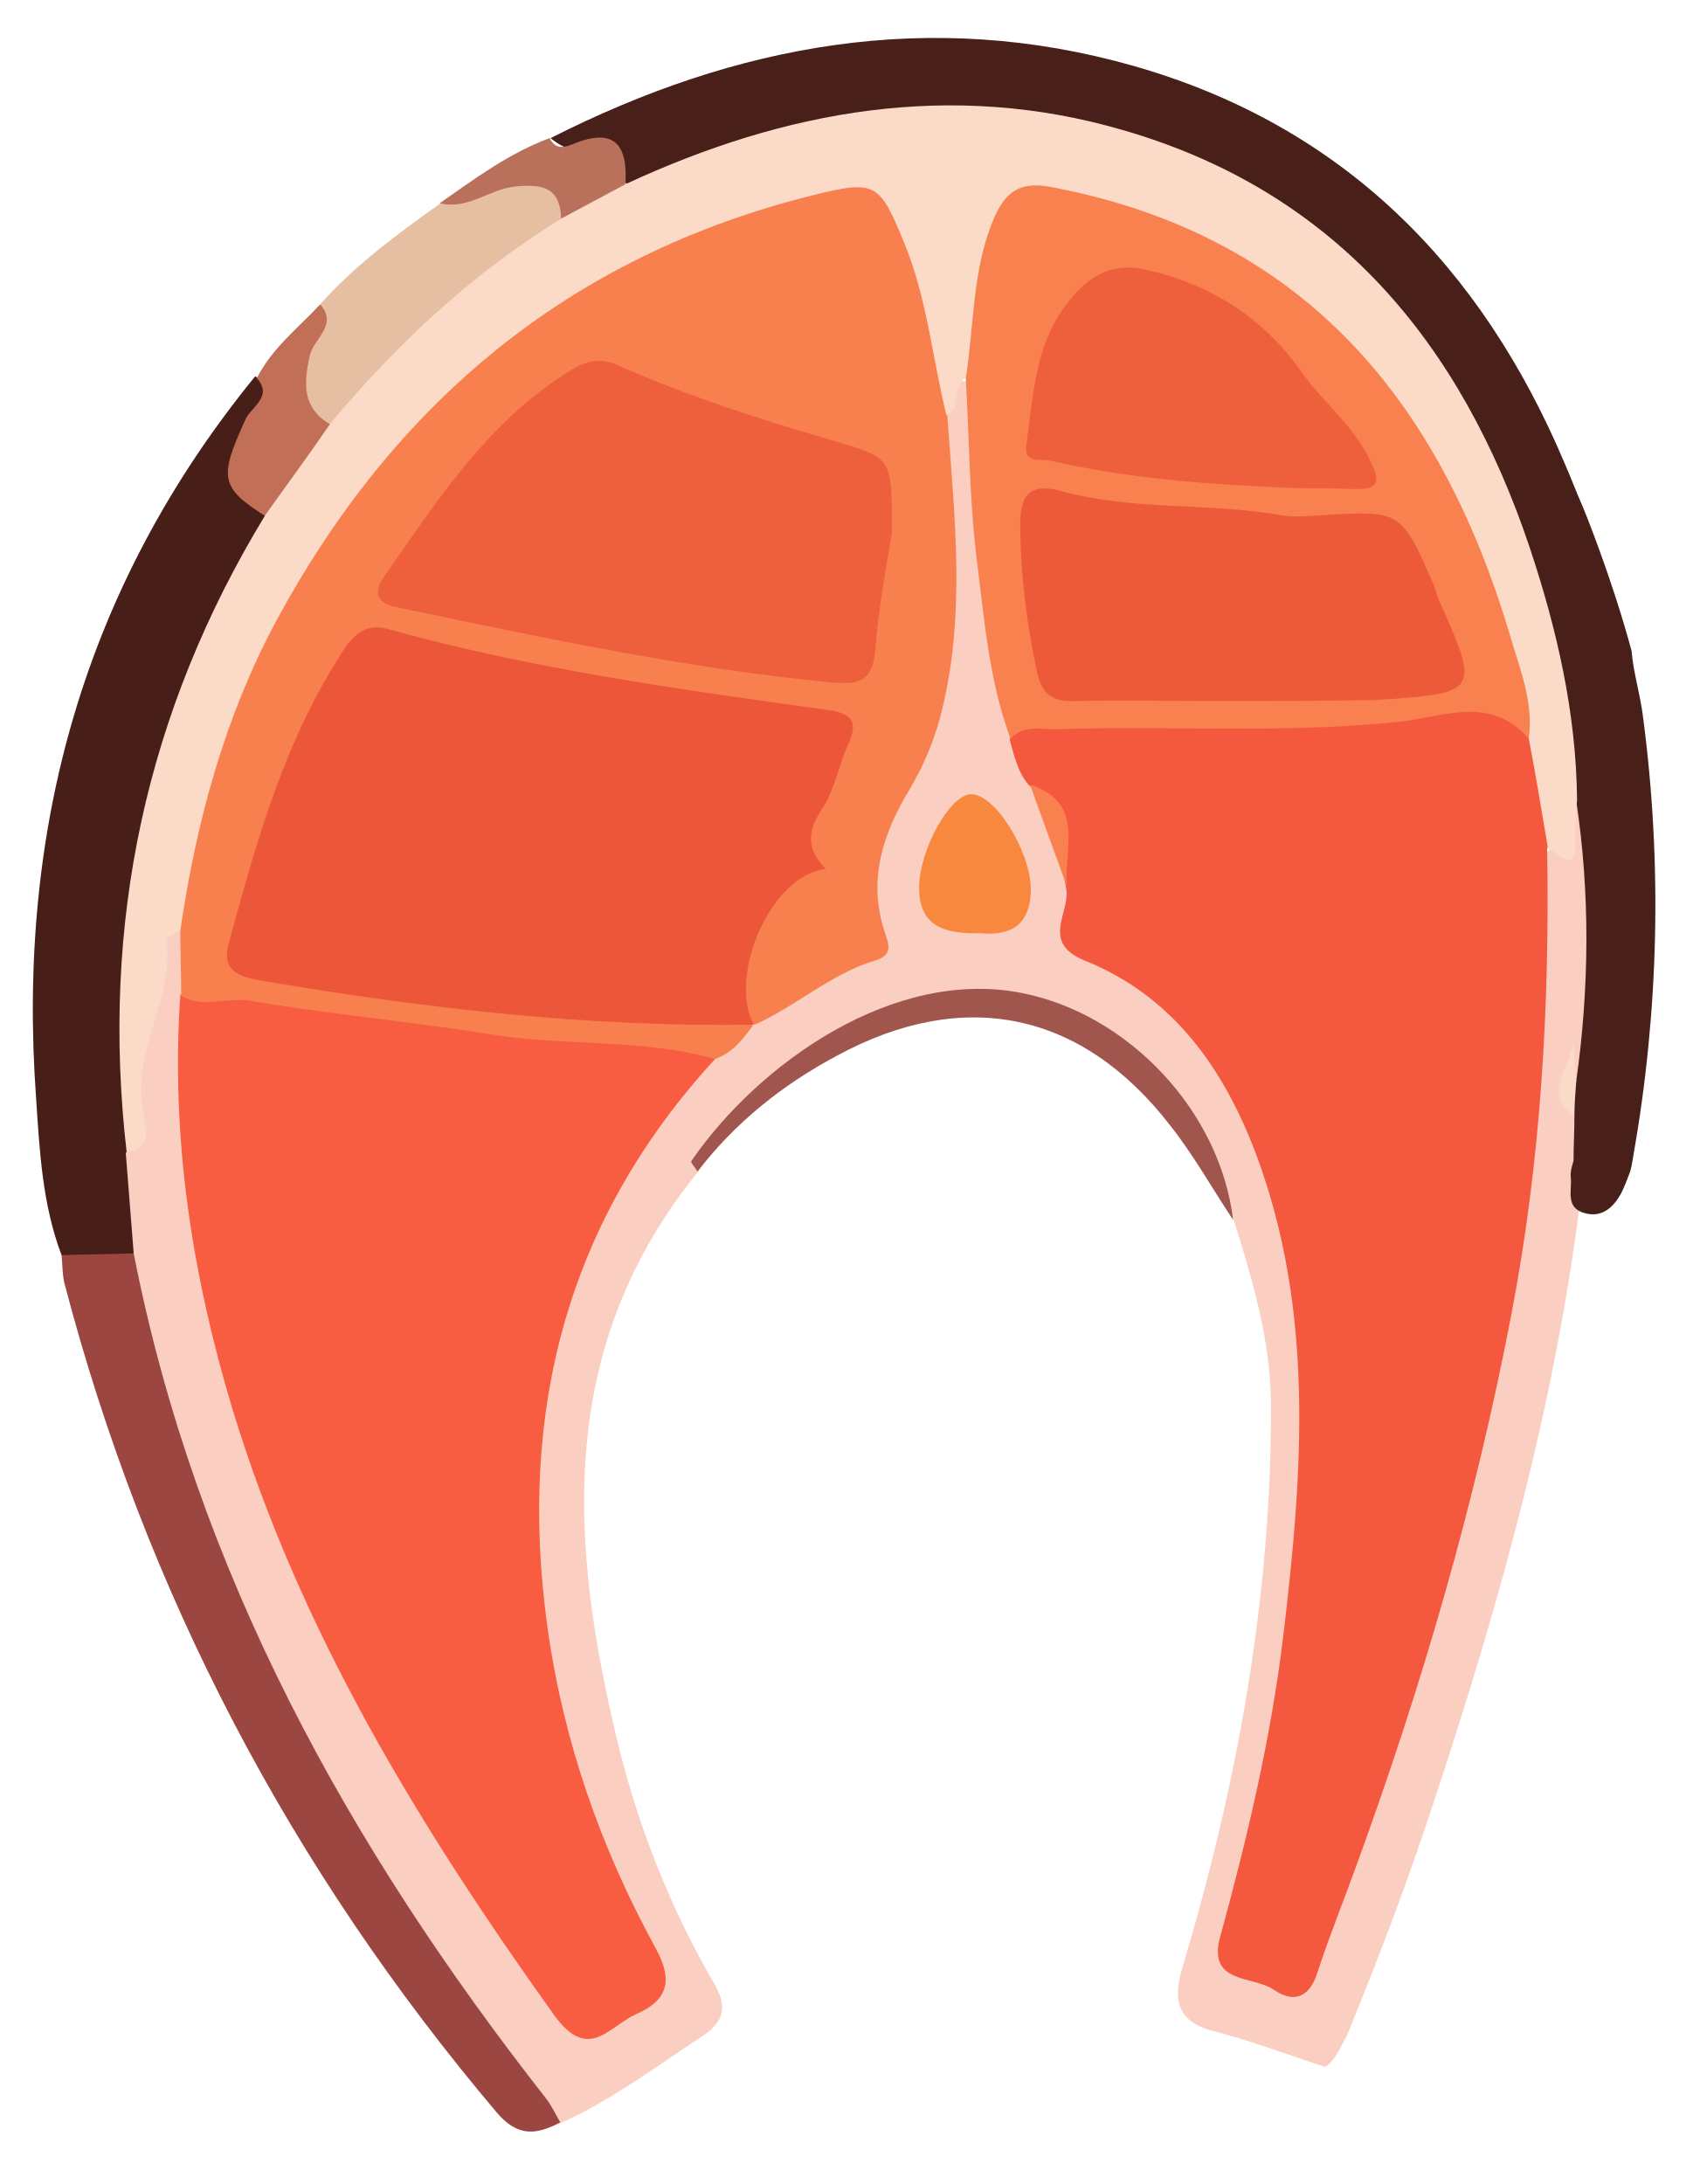
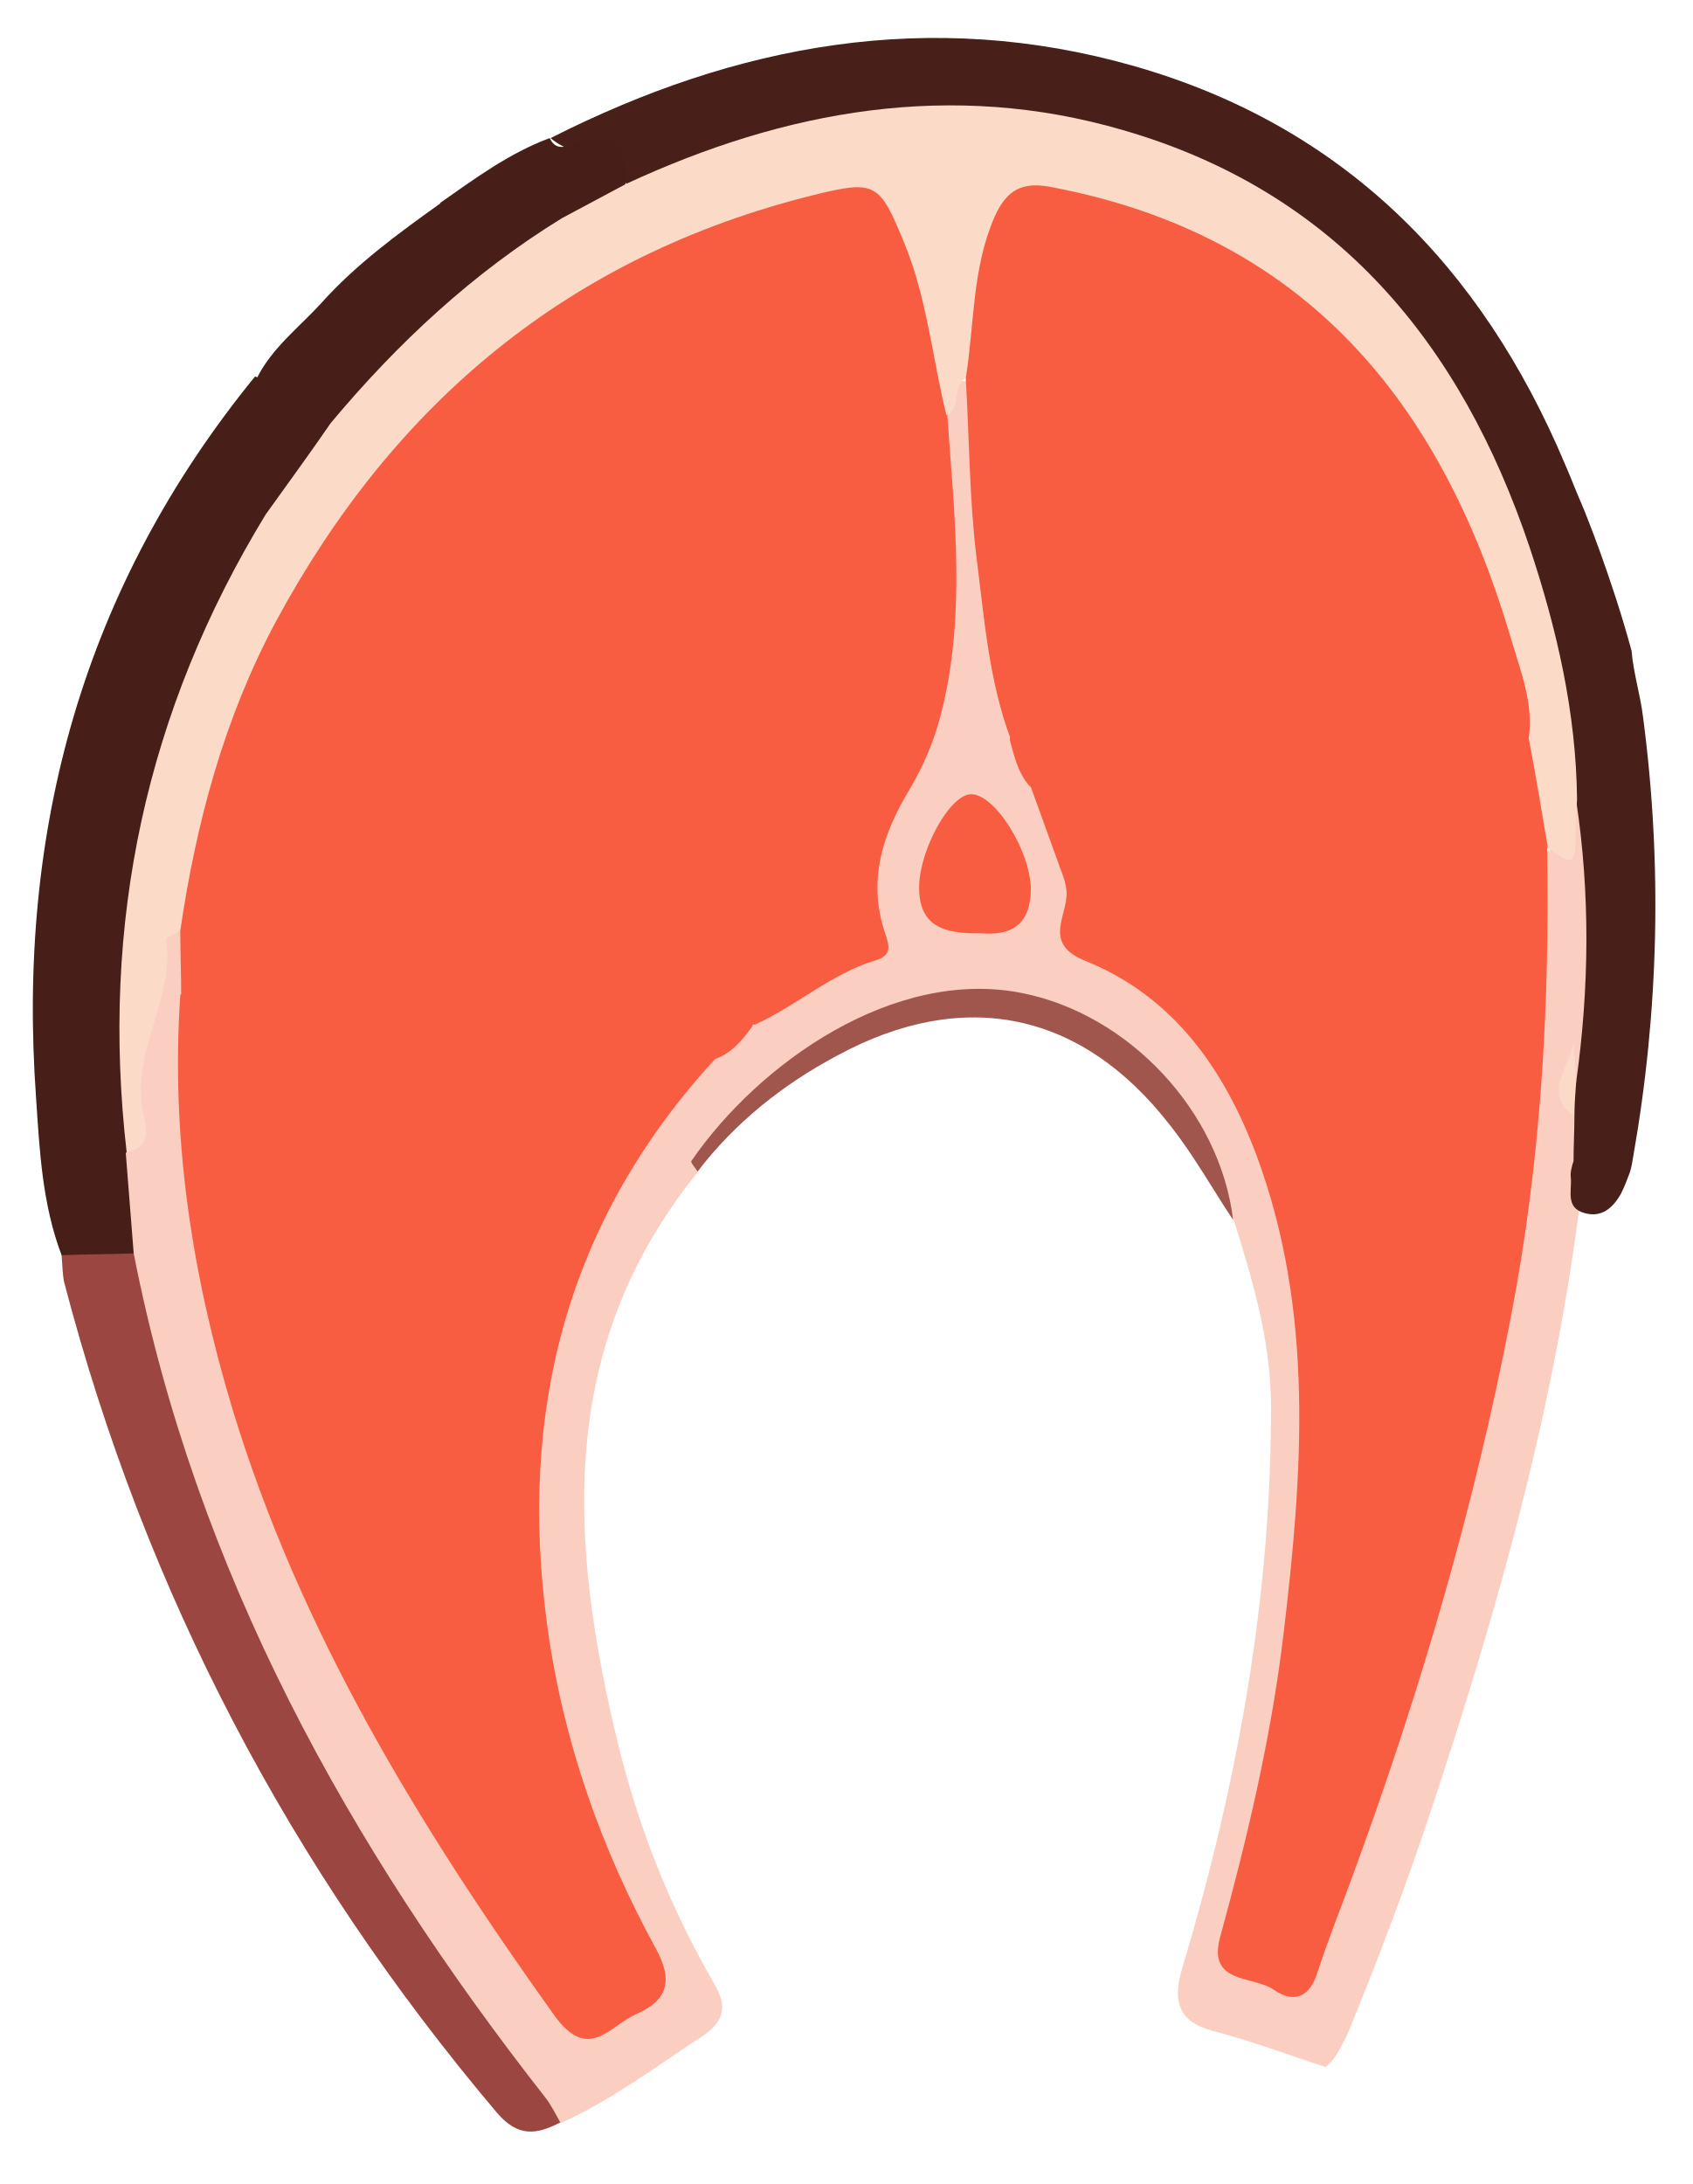
<svg xmlns="http://www.w3.org/2000/svg" version="1.1" id="Layer_1" x="0px" y="0px" viewBox="0 0 192.4 248.3" enable-background="new 0 0 192.4 248.3" xml:space="preserve">
  <g>
    <path fill="#FACFC1" d="M150.7,235c-4.3-1.4-8.5-3-12.8-4.1c-4.2-1.1-4.5-3.7-3.5-7.1c6.3-21,10.2-42.4,10.1-64.4   c-0.1-7.2-2.1-13.9-4.2-20.6c-1.8-5.5-4.6-10.5-8.3-14.9c-7.1-8.5-16.2-11.9-27-9.2c-11,2.7-19.6,8.9-25.7,18.6   c-16.1,19.9-14.6,42.1-9,65.1c2.4,9.7,6,18.7,11,27.3c1.3,2.3,1.2,4.1-1.6,5.9c-5.2,3.4-10.2,7.2-16,9.8c-1.8-0.6-2.8-2-3.9-3.4   c-20.2-26-36.1-54.2-43.9-86.5c-0.7-3-1.3-6.1-2-9.2c-0.8-3.7-1.7-7.4-0.3-11.1c1-1.5,1.6-3.2,1.3-4.9c-1.1-6.4,2.1-12.2,2.7-18.3   c0.2-1.8,1.2-2.9,3.2-2c1.5,2.1,1.2,4.5,1.2,6.8c-2.2,34.4,9.5,64.8,27.1,93.5c4.3,7,9,13.7,13.7,20.4c2.1,3,4,4.4,7.7,2   c3.5-2.3,3.4-4.6,1.7-7.9c-8.2-16.1-12.9-33-12.3-51.4c0.6-19,6.9-35.4,20.1-49.2c1.7-1.2,3.3-2.7,4.9-4.1c0.4-0.4,0.8-0.7,1.3-1   c0.7-0.5,1.4-1.1,2.2-1.4c6.6-3,11.9-6.7,10.3-15.3c-0.4-2.1,0.7-4.5,1.9-6.4c6.9-11.5,7.5-24.1,6-36.9c-0.3-2.6-0.5-5.2,0.1-7.8   c1-1.4,0.1-4.5,3.4-3.9c1.7,4.1,2.1,8.5,2,12.8c0,9.1,2,17.9,3.6,26.8c0.8,2.1,1.4,4.2,2.3,6.2c1.9,3.9,3.3,8,4.2,12.3   c-0.1,3.1,0.2,5.7,3.5,7.5c11.6,6,17.3,16.4,20.5,28.4c3.1,11.9,3.1,24.1,2.3,36.4c-1,15.1-4,29.7-7.6,44.3   c-0.9,3.5,0.4,5.2,3.5,6.5c3.5,1.4,4.3-1.1,5.1-3.4c12.2-32.1,21.6-64.9,24.8-99.3c0.5-5.9,0.1-11.9,0.2-17.8   c0-2.3-0.2-4.6,0.7-6.7c1.1-1.1,3-1.4,2.9-3.6c0-1,0.1-3.1,2.4-1.9c1.4,2,1.4,4.3,1.3,6.5c-0.4,8,1.1,16.1-1,24.1   c-3.5,1.6-1.5-1.7-2.2-2.4c-0.3,2.6-0.1,5.3,1.4,7.7c0.5,1.6,0.4,3.3,0.1,4.9c-2.7,25-9.4,49-17.3,72.8c-2.9,8.8-6.2,17.5-9.7,26   C152.5,232.5,152,234,150.7,235z" />
    <path fill="#482019" d="M179.2,123c1.5-10.7,1.6-21.4,0-32c-1.8-1.4-1.3-3.4-1.6-5.3c-2.4-17.2-7-33.5-18-47.4   c-12.5-15.7-28.8-23.7-48.9-24.4c-12.3-0.4-23.9,2-35.1,6.8c-1.3,0.6-2.6,1.1-4,1c-1.6-4-6.2-3.6-9-6C83.7,5,105.7,0.9,128.9,7.5   c23.8,6.8,39.5,22.7,49,45.2c0.7,1.6,1.3,3.2,2,4.8c0.1,0.2,3.3,8,5.6,16.5c0.2,2.5,1,5,1.3,7.5c2.2,16.7,1.8,33.4-1.1,49.9   c-0.1,0.6-0.2,1.3-0.4,1.9c-0.3,0.8-0.6,1.6-1,2.4c-0.9,1.6-2.2,2.8-4.2,2.2c-2.1-0.6-1.4-2.5-1.5-3.9c-0.1-0.7,0.1-1.4,0.3-2   c0-1.7,0.1-3.4,0.1-5.1C178.3,125.5,177.7,124.2,179.2,123z" />
    <path fill="#471F18" d="M14.3,131.1c0.3,3.8,0.6,7.6,0.9,11.4c-2.7,2.1-5.4,2.1-8.2,0.2c-2.2-5.8-2.5-11.9-2.9-17.9   c-2.2-30.5,5.4-58.1,24.9-82c2.8,1,1.2,2.7,0.6,4c-1.8,3.8-3.9,7.5,1,10.8c0.5,0.3,0.2,1.3,0.1,2c-8.6,15.5-13.9,32-15.5,49.7   c-0.5,5.8-0.4,11.5-0.4,17.3C14.8,128.1,15.5,129.7,14.3,131.1z" />
    <path fill="#9B4640" d="M7,142.7c2.7-0.1,5.4-0.1,8.2-0.2c7.1,36.2,24.4,67.4,46.9,96.1c0.6,0.8,1.1,1.8,1.6,2.7   c-2.7,1.4-4.8,1.7-7.2-1.1C33,212.4,16.5,181,7.3,145.8C7.1,144.9,7.1,143.8,7,142.7z" />
-     <path fill="#E6BEA2" d="M36.4,34.6c4-4.5,8.8-8,13.7-11.5c3-0.6,5.4-2.9,8.6-3.1c3.3-0.2,6,0.3,5.8,4.5c-1.2,3.5-4.9,4.3-7.4,6.4   c-5.5,4.6-10.7,9.5-15.7,14.6c-1.2,1.2-2,2.9-4,3.1c-3.7-0.9-4.2-3.4-3.6-6.8C34.1,39.2,36.1,37.2,36.4,34.6z" />
+     <path fill="#471F18" d="M36.4,34.6c4-4.5,8.8-8,13.7-11.5c3-0.6,5.4-2.9,8.6-3.1c3.3-0.2,6,0.3,5.8,4.5c-1.2,3.5-4.9,4.3-7.4,6.4   c-5.5,4.6-10.7,9.5-15.7,14.6c-1.2,1.2-2,2.9-4,3.1c-3.7-0.9-4.2-3.4-3.6-6.8C34.1,39.2,36.1,37.2,36.4,34.6z" />
    <path fill="#A1564D" d="M79.3,133.2c-0.2-0.4-0.8-1-0.7-1.2c7.7-11.2,23.1-22,37.6-19.1c12.1,2.4,22.5,13.4,24,25.8   c-2.4-3.6-4.5-7.4-7.2-10.8C123,115,109.6,112.2,95.2,120C89,123.3,83.6,127.6,79.3,133.2z" />
-     <path fill="#C26F57" d="M36.4,34.6c2.1,2.4-0.8,3.9-1.2,5.9c-0.7,3.3-0.8,5.9,2.4,7.8c-1.2,4.4-3.2,8.2-7.4,10.4   c-5.2-3.3-5.3-4.4-2.3-11c0.6-1.4,3.2-2.6,1.3-4.7C30.9,39.6,33.9,37.3,36.4,34.6z" />
-     <path fill="#B9715B" d="M63.8,24.9c-0.1-3.6-2.1-4-5.2-3.7c-3,0.3-5.4,2.7-8.6,1.9c4-2.8,7.9-5.7,12.5-7.4c0.6,1.3,1.6,1.1,2.6,0.7   c4.8-2,6.3,0.1,6,4.6C69.7,24.4,67.1,25.3,63.8,24.9z" />
-     <path fill="#F4583E" d="M175.9,96.5c0.3,17.8-0.7,35.5-4.1,53.1c-4.1,21.4-10.2,42.3-17.7,62.8c-1.4,3.9-3,7.8-4.3,11.8   c-0.9,2.9-2.7,3.6-5,2c-2.3-1.6-7.5-0.6-6.1-5.9c3.1-11.3,5.8-22.7,7.2-34.3c2.2-18.4,3.6-36.9-3.1-54.8c-3.7-9.8-9.5-18-19.5-22   c-5.1-2.1-1.5-5.5-2.1-8.3c-0.9-4.1-0.4-8.6-4.2-11.6c-1.3-1.5-1.7-3.4-2.2-5.2c0.6-3.3,3.3-2.6,5.4-2.6c6.8-0.2,13.6-0.3,20.4,0   c8.6,0.3,17-0.8,25.5-1.5c3.5-0.3,6.2,0.3,8,3.4C176.1,87.5,177.8,91.8,175.9,96.5z" />
+     <path fill="#471F18" d="M36.4,34.6c2.1,2.4-0.8,3.9-1.2,5.9c-0.7,3.3-0.8,5.9,2.4,7.8c-1.2,4.4-3.2,8.2-7.4,10.4   c-5.2-3.3-5.3-4.4-2.3-11c0.6-1.4,3.2-2.6,1.3-4.7C30.9,39.6,33.9,37.3,36.4,34.6z" />
+     <path fill="#471F18" d="M63.8,24.9c-0.1-3.6-2.1-4-5.2-3.7c-3,0.3-5.4,2.7-8.6,1.9c4-2.8,7.9-5.7,12.5-7.4c0.6,1.3,1.6,1.1,2.6,0.7   c4.8-2,6.3,0.1,6,4.6C69.7,24.4,67.1,25.3,63.8,24.9z" />
+     <path fill="#F85D41" d="M175.9,96.5c0.3,17.8-0.7,35.5-4.1,53.1c-4.1,21.4-10.2,42.3-17.7,62.8c-1.4,3.9-3,7.8-4.3,11.8   c-0.9,2.9-2.7,3.6-5,2c-2.3-1.6-7.5-0.6-6.1-5.9c3.1-11.3,5.8-22.7,7.2-34.3c2.2-18.4,3.6-36.9-3.1-54.8c-3.7-9.8-9.5-18-19.5-22   c-5.1-2.1-1.5-5.5-2.1-8.3c-0.9-4.1-0.4-8.6-4.2-11.6c-1.3-1.5-1.7-3.4-2.2-5.2c0.6-3.3,3.3-2.6,5.4-2.6c6.8-0.2,13.6-0.3,20.4,0   c8.6,0.3,17-0.8,25.5-1.5c3.5-0.3,6.2,0.3,8,3.4C176.1,87.5,177.8,91.8,175.9,96.5z" />
    <path fill="#F85D41" d="M81.3,120.4c-16.8,18.3-22.4,39.9-19.1,64.3c1.8,13.2,6.1,25.4,12.4,36.9c1.9,3.5,1.4,5.8-2.3,7.4   c-3.1,1.4-5.4,5.5-9.3,0.1c-15.3-21.4-28.9-43.6-36.6-69c-4.6-15.3-7-30.9-5.9-47c2.4-1.5,5-1.2,7.6-0.8c14.4,2,28.8,4.5,43.4,4.9   C74.8,117.4,78.8,117,81.3,120.4z" />
-     <path fill="#F8804F" d="M81.3,120.4c-8.5-2.4-17.5-1.4-26.1-2.9c-8.8-1.4-17.8-2.2-26.6-3.7c-2.7-0.5-5.5,0.9-8-0.6   c0-2.4-0.1-4.9-0.1-7.3c-2-5.4,0.4-10.5,1.8-15.2c9.1-31.4,28.1-54.2,59-66.5c4.4-1.8,9.1-2.6,13.6-3.7c3.9-1,6.5,0.5,8.1,4   c3.3,7.2,5.7,14.6,4.7,22.7c0.8,11.4,2.2,22.9-0.8,34.3c-0.8,3-1.9,5.5-3.4,8.1c-3.1,5.1-4.9,10.4-2.9,16.4   c0.5,1.5,0.9,2.6-1.1,3.2c-5,1.5-9,5.2-13.7,7.3c-3.7-2.1-3.9-5.1-1.9-8.5c1.9-3.1,3.7-6.3,5.6-9.5c2.5-4.3,3.9-9.2,5.2-14   c0.7-2.7-2.1-2.7-3.9-3.1C84,80.2,77.1,80,70.4,78.6c-7.9-1.7-15.8-2.9-23.6-5c-3.6-1-6-0.1-7.9,3.2c-5.3,9-8.5,18.8-11,28.8   c-0.8,3.3,1,4.4,3.8,4.9c9.2,1.4,18.3,2.8,27.5,3.6c7.3,0.6,14.6,1.4,22,1.1c1.6-0.1,3.1,0.3,4.4,1.4   C84.5,118.1,83.3,119.7,81.3,120.4z" />
+     <path fill="#F85D41" d="M81.3,120.4c-8.5-2.4-17.5-1.4-26.1-2.9c-8.8-1.4-17.8-2.2-26.6-3.7c-2.7-0.5-5.5,0.9-8-0.6   c0-2.4-0.1-4.9-0.1-7.3c-2-5.4,0.4-10.5,1.8-15.2c9.1-31.4,28.1-54.2,59-66.5c4.4-1.8,9.1-2.6,13.6-3.7c3.9-1,6.5,0.5,8.1,4   c3.3,7.2,5.7,14.6,4.7,22.7c0.8,11.4,2.2,22.9-0.8,34.3c-0.8,3-1.9,5.5-3.4,8.1c-3.1,5.1-4.9,10.4-2.9,16.4   c0.5,1.5,0.9,2.6-1.1,3.2c-5,1.5-9,5.2-13.7,7.3c-3.7-2.1-3.9-5.1-1.9-8.5c1.9-3.1,3.7-6.3,5.6-9.5c2.5-4.3,3.9-9.2,5.2-14   c0.7-2.7-2.1-2.7-3.9-3.1C84,80.2,77.1,80,70.4,78.6c-7.9-1.7-15.8-2.9-23.6-5c-3.6-1-6-0.1-7.9,3.2c-5.3,9-8.5,18.8-11,28.8   c-0.8,3.3,1,4.4,3.8,4.9c9.2,1.4,18.3,2.8,27.5,3.6c7.3,0.6,14.6,1.4,22,1.1c1.6-0.1,3.1,0.3,4.4,1.4   C84.5,118.1,83.3,119.7,81.3,120.4z" />
    <path fill="#FBDBC8" d="M107.6,47.2c-1.6-6.5-2.2-13.3-4.8-19.6c-2.8-6.8-3.2-7.2-10.4-5.4c-27.7,6.9-47.6,23.6-61,48.4   c-5.9,11-9.1,22.9-10.9,35.2c-0.6,0.3-1.6,0.8-1.6,1c1,6.9-4.3,13.1-2.5,20.2c0.4,1.5,0.5,3.6-2,4c-3-26,2.2-50.2,15.8-72.5   c2.5-3.5,5-6.9,7.4-10.4c7.6-9.1,16.2-17.1,26.3-23.3c2.4-1.3,4.9-2.6,7.3-3.9c18.1-8.4,37-11.8,56.5-6.1   c24.2,7,38.4,24.2,46.2,47.4c3.1,9.3,5.3,18.8,5.4,28.7c-0.1,1.5-0.2,3-0.2,4.5c0.2,4.2-1.8,1.6-3.1,1.1c-0.7-4.2-1.4-8.4-2.2-12.6   c-1.8-3.6-2.3-7.6-3.4-11.5c-6.8-22.8-19.4-40.4-43.2-48c-11.3-3.6-13.7-1.9-14.9,10.1c-0.3,2.9-0.3,6-2.4,8.4   C108.1,43.9,109.4,46.4,107.6,47.2z" />
-     <path fill="#F8814F" d="M109.8,43c1-6.2,0.7-12.5,3.3-18.4c1.4-3.1,3.2-4,6.6-3.3c28.7,5.5,44.1,24.4,52,51   c1.1,3.8,2.7,7.6,2.1,11.7c-4.4-5.2-10.2-2.3-15.1-1.9c-12.8,1.3-25.6,0.4-38.4,0.8c-1.8,0.1-3.9-0.6-5.4,1.1   c-2.5-6.7-3-13.8-3.9-20.8C110.2,56.5,110.2,49.7,109.8,43z" />
-     <path fill="#F9883F" d="M111.5,106.1c-4.2,0.1-7.1-0.8-7-5.4c0.1-4.1,3.4-10.2,5.8-10.4c2.7-0.2,6.8,6.3,6.9,10.7   C117.2,105.3,114.8,106.4,111.5,106.1z" />
-     <path fill="#F8814F" d="M117.1,89.2c6.4,2.1,3.8,7.4,4.2,11.6C119.9,96.9,118.5,93.1,117.1,89.2z" />
+     <path fill="#F85D41" d="M109.8,43c1-6.2,0.7-12.5,3.3-18.4c1.4-3.1,3.2-4,6.6-3.3c28.7,5.5,44.1,24.4,52,51   c1.1,3.8,2.7,7.6,2.1,11.7c-4.4-5.2-10.2-2.3-15.1-1.9c-12.8,1.3-25.6,0.4-38.4,0.8c-1.8,0.1-3.9-0.6-5.4,1.1   c-2.5-6.7-3-13.8-3.9-20.8C110.2,56.5,110.2,49.7,109.8,43z" />
+     <path fill="#F85D41" d="M111.5,106.1c-4.2,0.1-7.1-0.8-7-5.4c0.1-4.1,3.4-10.2,5.8-10.4c2.7-0.2,6.8,6.3,6.9,10.7   C117.2,105.3,114.8,106.4,111.5,106.1z" />
+     <path fill="#F85D41" d="M117.1,89.2c6.4,2.1,3.8,7.4,4.2,11.6C119.9,96.9,118.5,93.1,117.1,89.2z" />
    <path fill="#FBDBC8" d="M179.2,123c-0.1,1.3-0.2,2.6-0.2,3.9c-4.2-2.9,0.4-6.3-0.1-9.4C178.9,119.3,179.1,121.2,179.2,123z" />
-     <path fill="#EC5639" d="M85.7,116.5c-19,0.3-37.8-1.9-56.5-5.1c-3.2-0.6-3.9-1.9-3.1-4.5c3.1-11.4,6.3-22.8,12.9-32.9   c1.6-2.5,3.2-3.1,5.4-2.4c16.3,4.5,33,6.8,49.6,9.1c3,0.4,3.6,1.4,2.4,4c-1.1,2.4-1.5,5.1-2.9,7.2c-1.7,2.5-1.9,4.6,0.4,6.9   C87.7,99.4,82.7,110.9,85.7,116.5L85.7,116.5z" />
-     <path fill="#EE603C" d="M101.4,60.6c-0.5,3.1-1.5,8.2-1.9,13.4c-0.3,3.7-2.2,3.8-4.9,3.6c-16.6-1.6-32.9-5.1-49.2-8.5   c-2.1-0.4-3.3-1.3-1.7-3.6c6-8.6,11.6-17.3,20.7-23.1c1.9-1.2,3.5-1.9,5.8-0.9c8.1,3.6,16.6,6.3,25.2,8.8   C101.5,52.1,101.4,52.2,101.4,60.6z" />
-     <path fill="#EC5A3A" d="M138.9,79.7c-5.6,0-11.2-0.1-16.7,0c-2.4,0.1-3.7-0.6-4.3-3.3c-1.2-5.6-1.9-11.3-1.9-17   c0-3.5,1.5-4.4,4.5-3.6c8.3,2.3,16.9,1.3,25.3,2.8c1.4,0.2,2.8,0.1,4.2,0c9.3-0.6,9.3-0.6,13,7.9c0.2,0.5,0.3,1,0.5,1.5   c4.8,10.8,4.8,10.8-7.3,11.6c-0.3,0-0.7,0-1,0C149.7,79.7,144.3,79.7,138.9,79.7z" />
-     <path fill="#EE603C" d="M147.3,55.5c-9.3-0.4-18.7-1-27.8-3.1c-1.2-0.3-3.2,0.4-2.8-1.9c0.8-5.8,1-11.8,5.1-16.6   c2.3-2.8,5-4.1,8.7-3.2c7.2,1.7,13.1,5.4,17.4,11.5c2.4,3.4,5.7,5.9,7.7,9.8c1.5,2.9,1.2,3.7-1.9,3.6   C151.5,55.5,149.4,55.5,147.3,55.5z" />
+     <path fill="#F85D41" d="M85.7,116.5c-19,0.3-37.8-1.9-56.5-5.1c-3.2-0.6-3.9-1.9-3.1-4.5c3.1-11.4,6.3-22.8,12.9-32.9   c1.6-2.5,3.2-3.1,5.4-2.4c16.3,4.5,33,6.8,49.6,9.1c3,0.4,3.6,1.4,2.4,4c-1.1,2.4-1.5,5.1-2.9,7.2c-1.7,2.5-1.9,4.6,0.4,6.9   C87.7,99.4,82.7,110.9,85.7,116.5L85.7,116.5z" />
+     <path fill="#F85D41" d="M101.4,60.6c-0.5,3.1-1.5,8.2-1.9,13.4c-0.3,3.7-2.2,3.8-4.9,3.6c-16.6-1.6-32.9-5.1-49.2-8.5   c-2.1-0.4-3.3-1.3-1.7-3.6c6-8.6,11.6-17.3,20.7-23.1c1.9-1.2,3.5-1.9,5.8-0.9c8.1,3.6,16.6,6.3,25.2,8.8   C101.5,52.1,101.4,52.2,101.4,60.6z" />
+     <path fill="#F85D41" d="M138.9,79.7c-5.6,0-11.2-0.1-16.7,0c-2.4,0.1-3.7-0.6-4.3-3.3c-1.2-5.6-1.9-11.3-1.9-17   c0-3.5,1.5-4.4,4.5-3.6c8.3,2.3,16.9,1.3,25.3,2.8c1.4,0.2,2.8,0.1,4.2,0c9.3-0.6,9.3-0.6,13,7.9c0.2,0.5,0.3,1,0.5,1.5   c4.8,10.8,4.8,10.8-7.3,11.6c-0.3,0-0.7,0-1,0C149.7,79.7,144.3,79.7,138.9,79.7z" />
+     <path fill="#F85D41" d="M147.3,55.5c-9.3-0.4-18.7-1-27.8-3.1c-1.2-0.3-3.2,0.4-2.8-1.9c0.8-5.8,1-11.8,5.1-16.6   c2.3-2.8,5-4.1,8.7-3.2c7.2,1.7,13.1,5.4,17.4,11.5c2.4,3.4,5.7,5.9,7.7,9.8c1.5,2.9,1.2,3.7-1.9,3.6   C151.5,55.5,149.4,55.5,147.3,55.5z" />
  </g>
</svg>
